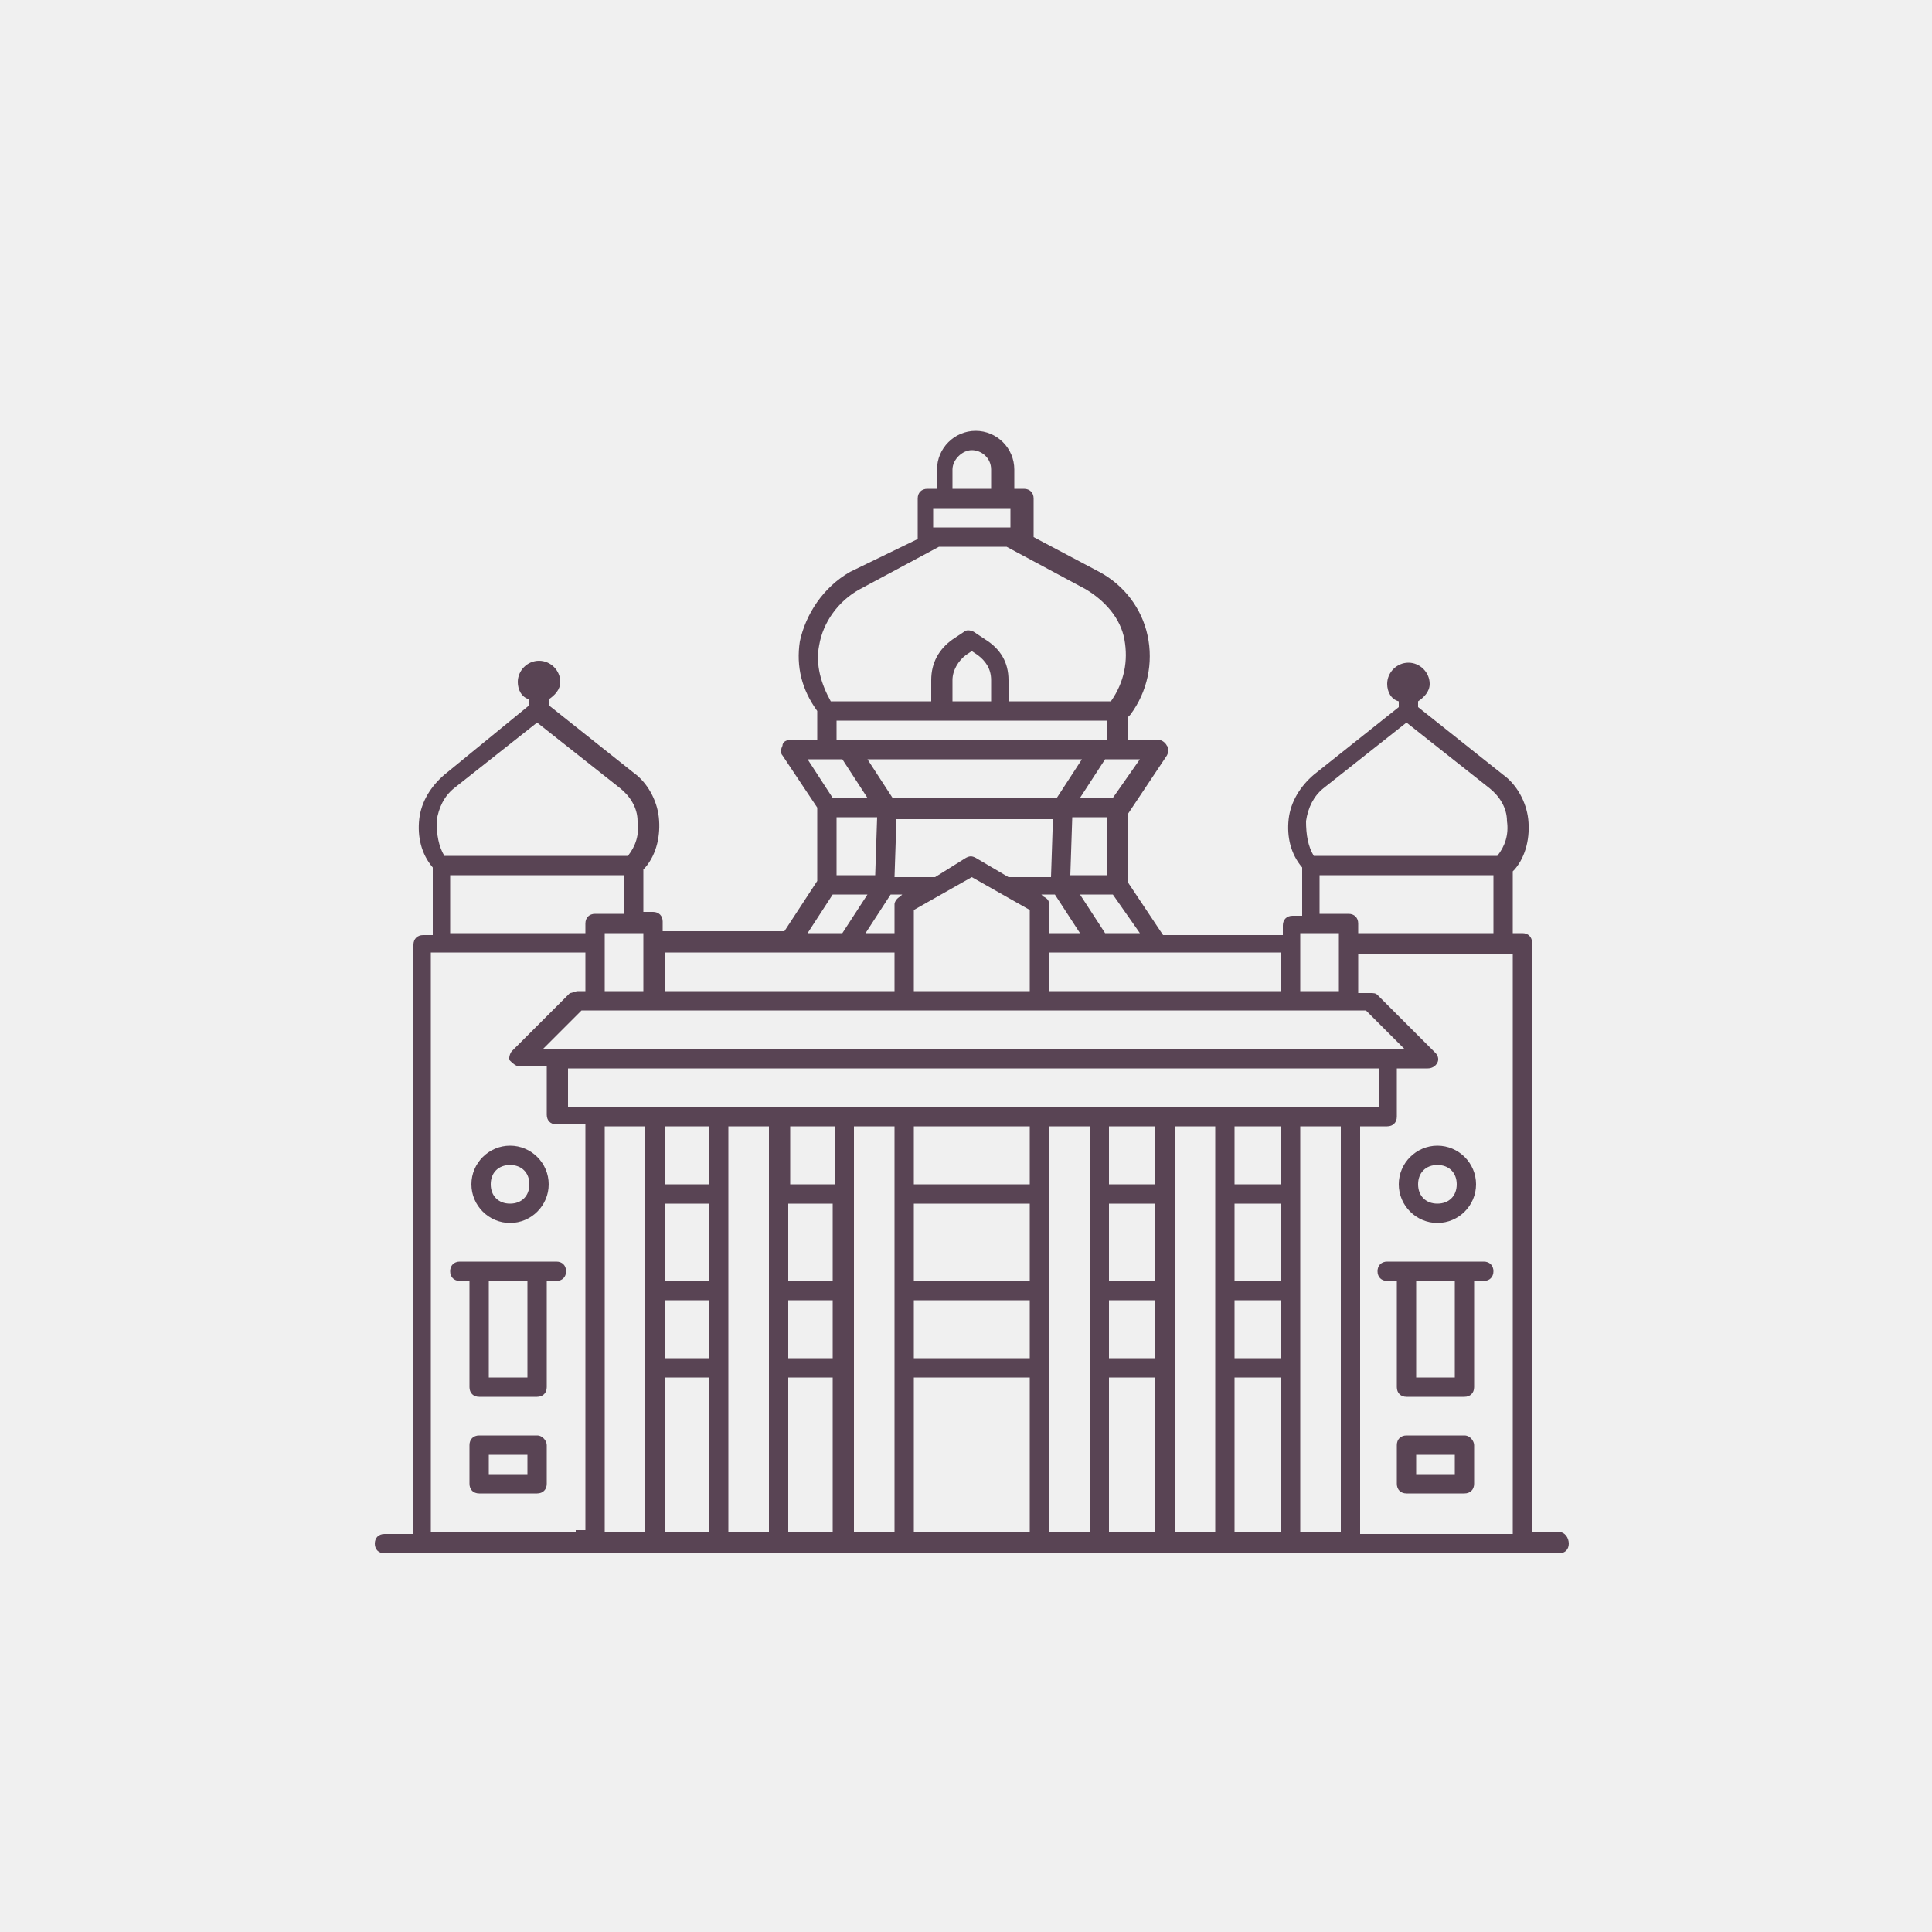
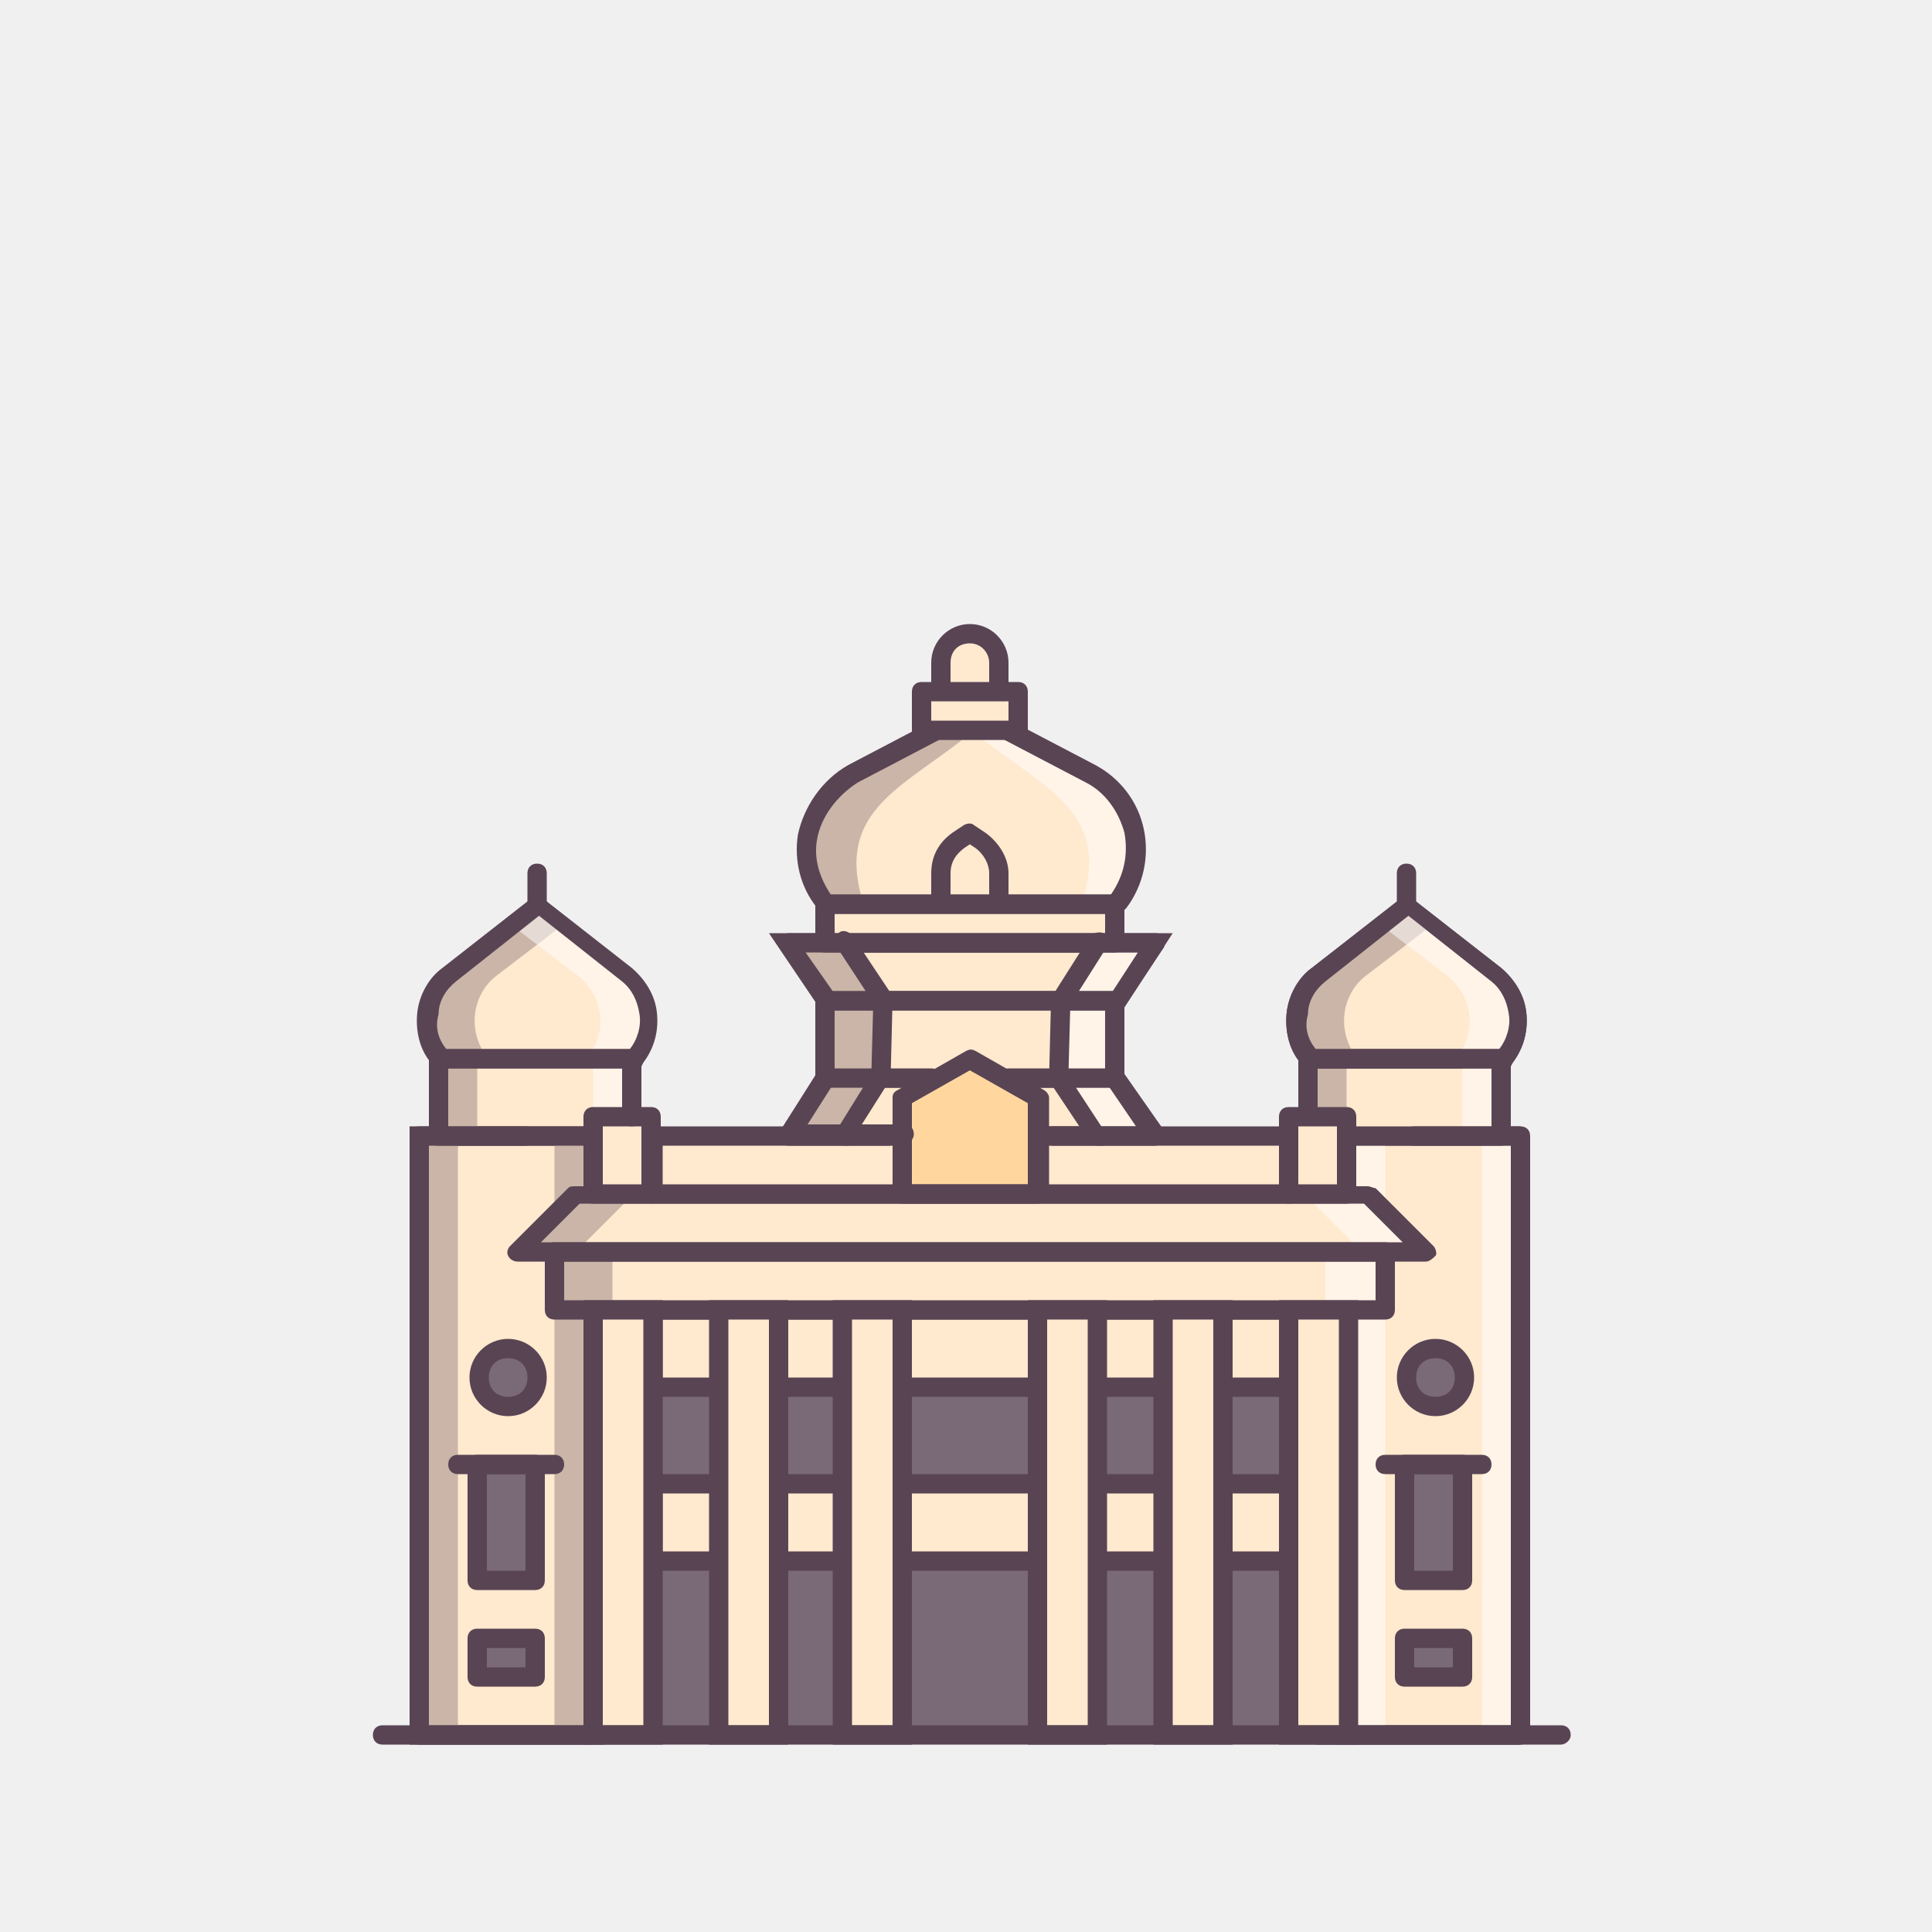
- <svg xmlns="http://www.w3.org/2000/svg" enable-background="new 0 0 100 100" viewBox="0 0 100 100">
+ <svg xmlns="http://www.w3.org/2000/svg" xmlns:xlink="http://www.w3.org/1999/xlink" enable-background="new 0 0 100 100" viewBox="0 0 100 100">
  <symbol id="a" viewBox="0 -24 360 24">
-     <rect width="30px" height="30px" y="-24" fill="#010101" fill-opacity="0" />
+     <rect width="360" height="24" y="-24" fill="#010101" fill-opacity="0" />
    <rect width="40" height="16" x="312" y="-21" fill="none" opacity=".9" />
    <path fill="#fff" d="M266-19l8.8,10.9C274.5-7.8,271.1-5,266-5s-8.5-2.8-8.8-3.1L266-19L266-19L266-19L266-19L266-19z" opacity=".9" />
    <rect width="16" height="16" x="258" y="-20" fill="none" />
    <polygon fill="#fff" points="277 -19 291 -19 291 -5" opacity=".9" />
    <rect width="16" height="16" x="276" y="-20" fill="none" />
    <rect width="16" height="16" x="296" y="-20" fill="none" />
    <path fill="#fff" d="M306-6v1h-3v-1h-3v-13h9v13H306z" opacity=".9" />
  </symbol>
-   <path fill="#594454" d="M74.4 63.3c1.1 0 2-.9 2-2s-.9-2-2-2-2 .9-2 2S73.3 63.3 74.4 63.3zM74.4 60.3c.6 0 1 .4 1 1s-.4 1-1 1-1-.4-1-1S73.8 60.3 74.4 60.3zM26.4 63.3c1.1 0 2-.9 2-2s-.9-2-2-2-2 .9-2 2S25.3 63.3 26.4 63.3zM26.4 60.3c.6 0 1 .4 1 1s-.4 1-1 1-1-.4-1-1S25.8 60.3 26.4 60.3zM27.8 74.3h-3c-.3 0-.5.2-.5.5v2c0 .3.2.5.5.5h3c.3 0 .5-.2.5-.5v-2C28.3 74.6 28.1 74.3 27.8 74.3zM27.3 76.3h-2v-1h2V76.3zM28.8 65.3h-1-3-1c-.3 0-.5.2-.5.5s.2.5.5.5h.5v5.5c0 .3.2.5.5.5h3c.3 0 .5-.2.5-.5v-5.5h.5c.3 0 .5-.2.5-.5S29.1 65.3 28.8 65.3zM27.3 71.3h-2v-5h2V71.3zM75.8 74.3h-3c-.3 0-.5.2-.5.5v2c0 .3.2.5.5.5h3c.3 0 .5-.2.5-.5v-2C76.3 74.6 76.1 74.3 75.8 74.3zM75.3 76.3h-2v-1h2V76.3zM76.8 65.3h-1-3-1c-.3 0-.5.2-.5.5s.2.5.5.5h.5v5.5c0 .3.2.5.5.5h3c.3 0 .5-.2.5-.5v-5.5h.5c.3 0 .5-.2.5-.5S77.1 65.3 76.8 65.3zM75.3 71.3h-2v-5h2V71.3z" />
-   <path fill="#594454" d="M80.7,79.3h-1.4V48.8c0-0.3-0.2-0.5-0.5-0.5h-0.5v-3.2l0.1-0.1c0.6-0.7,0.8-1.7,0.7-2.6   c-0.1-0.9-0.6-1.8-1.3-2.3l-4.4-3.5v-0.3c0.3-0.2,0.6-0.5,0.6-0.9c0-0.6-0.5-1.1-1.1-1.1c-0.6,0-1.1,0.5-1.1,1.1   c0,0.4,0.2,0.8,0.6,0.9v0.3L68,40.1c-0.7,0.6-1.2,1.4-1.3,2.3c-0.1,0.9,0.1,1.8,0.7,2.5v2.5h-0.5c-0.3,0-0.5,0.2-0.5,0.5v0.5h-6.2   l-1.8-2.7v-3.6c0,0,0,0,0,0l2-3c0.1-0.2,0.1-0.4,0-0.5c-0.1-0.2-0.3-0.3-0.4-0.3h-1.6v-1.2c0,0,0,0,0,0l0.1-0.1   c0.9-1.2,1.2-2.7,0.9-4.1c-0.3-1.4-1.2-2.6-2.5-3.3l-3.4-1.8v-2c0-0.3-0.2-0.5-0.5-0.5h-0.5v-1c0-1.1-0.9-2-2-2c-1.1,0-2,0.9-2,2v1   h-0.5c-0.3,0-0.5,0.2-0.5,0.5v2c0,0,0,0,0,0.1L44,29.6c-1.4,0.8-2.3,2.2-2.6,3.6c-0.2,1.3,0.1,2.5,0.9,3.6v1.5h-1.4   c-0.2,0-0.4,0.1-0.4,0.3c-0.1,0.2-0.1,0.4,0,0.5l1.8,2.7v3.8l-1.7,2.6h-6.3v-0.5c0-0.3-0.2-0.5-0.5-0.5h-0.5v-2.2l0.1-0.1   c0.6-0.7,0.8-1.7,0.7-2.6c-0.1-0.9-0.6-1.8-1.3-2.3l-4.4-3.5v-0.3c0.3-0.2,0.6-0.5,0.6-0.9c0-0.6-0.5-1.1-1.1-1.1   c-0.6,0-1.1,0.5-1.1,1.1c0,0.4,0.2,0.8,0.6,0.9v0.3L23,40.1c-0.7,0.6-1.2,1.4-1.3,2.3c-0.1,0.9,0.1,1.8,0.7,2.5v3.5h-0.5   c-0.3,0-0.5,0.2-0.5,0.5v30.5h-1.5c-0.3,0-0.5,0.2-0.5,0.5s0.2,0.5,0.5,0.5h2h8h0.5h1h3.1h2.3h4.1h2.3h4.1h6h4.1h2.4h4.1h2.4h2h2   h0.1h8.4h1.9c0.3,0,0.5-0.2,0.5-0.5S81,79.3,80.7,79.3z M67.6,42.5c0.1-0.7,0.4-1.3,0.9-1.7l4.3-3.4l4.3,3.4c0.5,0.4,0.9,1,0.9,1.7   c0.1,0.7-0.1,1.3-0.5,1.8h-9.5C67.7,43.8,67.6,43.2,67.6,42.5z M68.3,45.3h9v3h-4h-3v-0.5c0-0.3-0.2-0.5-0.5-0.5h-1.5V45.3z    M66.3,66.3h-2.4v-4h2.4V66.3z M63.9,67.3h2.4v3h-2.4V67.3z M66.3,61.3h-2.4v-3h2.4V61.3z M66.8,57.3h-0.5h-2.4h-0.5h-3.1h-0.5   h-2.4h-0.6h-3h-0.5h-6h-0.5h-3.1h-0.5h-2.3h-0.5h-3.1h-0.5h-2.3h-0.5h-3.6h-1v-2h42v2h-0.9H66.8z M57.4,62.3h2.4v4h-2.4V62.3z    M59.8,61.3h-2.4v-3h2.4V61.3z M57.4,67.3h2.4v3h-2.4V67.3z M47.3,62.3h6v4h-6V62.3z M53.3,61.3h-6v-3h6V61.3z M47.3,67.3h6v3h-6   V67.3z M40.8,62.3h2.3v4h-2.3V62.3z M43.2,61.3h-2.3v-3h2.3V61.3z M40.8,67.3h2.3v3h-2.3V67.3z M36.7,61.3h-2.3v-3h2.3V61.3z    M34.4,62.3h2.3v4h-2.3V62.3z M34.4,67.3h2.3v3h-2.3V67.3z M71.8,54.3h-43h-0.7l2-2h0.7h3h0.1h12.9h7h13h0h3h0.9l2,2H71.8z    M31.3,48.3h2v3h-2V48.3z M43.3,42.3h2.1l-0.1,3h-2V42.3z M48.4,45.4C48.4,45.4,48.3,45.3,48.4,45.4l-2.1,0l0.1-3h8.1l-0.1,3h-2.1   c0,0-0.1,0-0.1,0l-1.7-1c-0.2-0.1-0.3-0.1-0.5,0L48.4,45.4z M54.3,48.3v-1.5c0-0.2-0.1-0.3-0.3-0.4l-0.1-0.1h0.7l1.3,2h-1.4H54.3z    M55.5,42.3h1.8v3h-1.9L55.5,42.3z M46.2,41.3l-1.3-2H56l-1.3,2H46.2z M46.7,46.3l-0.1,0.1c-0.2,0.1-0.3,0.3-0.3,0.4v1.5h-0.2h-1.3   l1.3-2H46.7z M47.3,47.1l3-1.7l3,1.7v4.2h-6V47.1z M67.3,48.3h2v3h-2V48.3z M66.3,51.3h-12v-2h0.3h5.3h6.4V51.3z M57.2,48.3l-1.3-2   h1.7l1.4,2H57.2z M57.6,41.3h-1.7l1.3-2h0.6H59L57.6,41.3z M49.3,24.3c0-0.5,0.5-1,1-1c0.5,0,1,0.4,1,1v1h-2V24.3z M48.3,26.3h4v1   h-4V26.3z M42.4,33.4c0.2-1.2,1-2.3,2.1-2.9l4.1-2.2h3.5l4.1,2.2c1,0.6,1.8,1.5,2,2.6c0.2,1.1,0,2.2-0.7,3.2h-5.3v-1.1   c0-0.9-0.4-1.6-1.2-2.1l-0.6-0.4c-0.2-0.1-0.4-0.1-0.5,0l-0.6,0.4c-0.7,0.5-1.1,1.2-1.1,2.1v1.1h-5.2   C42.5,35.4,42.2,34.4,42.4,33.4z M51.3,36.3h-2v-1.1c0-0.5,0.3-1,0.7-1.3l0.3-0.2l0.3,0.2c0.4,0.3,0.7,0.7,0.7,1.3V36.3z    M43.3,37.3h14v1h-14V37.3z M42.8,39.3h0.8l1.3,2h-1.8l-1.3-2H42.8z M43.1,46.3h1.8l-1.3,2h-1.8L43.1,46.3z M34.4,49.3h6.5h5.2h0.2   v2H34.4V49.3z M22.6,42.5c0.1-0.7,0.4-1.3,0.9-1.7l4.3-3.4l4.3,3.4c0.5,0.4,0.9,1,0.9,1.7c0.1,0.7-0.1,1.3-0.5,1.8h-9.5   C22.7,43.8,22.6,43.2,22.6,42.5z M23.3,45.3h9v2h-1.5c-0.3,0-0.5,0.2-0.5,0.5v0.5h-3h-4V45.3z M29.8,79.3h-7.5v-30h0.5h4.5h3v2   h-0.4c-0.1,0-0.3,0.1-0.4,0.1l-3,3c-0.1,0.1-0.2,0.4-0.1,0.5s0.3,0.3,0.5,0.3h1.4v2.5c0,0.3,0.2,0.5,0.5,0.5h1.5v21H29.8z    M31.3,79.3v-21h2.1v3.5v5v4v8.5H31.3z M34.4,79.3v-8h2.3v8H34.4z M37.7,79.3v-8.5c0,0,0,0,0,0s0,0,0,0v-4c0,0,0,0,0,0s0,0,0,0v-5   c0,0,0,0,0,0s0,0,0,0v-3.5h2.1v21H37.7z M40.8,79.3v-8h2.3v8H40.8z M44.2,79.3V66.8c0,0,0,0,0,0s0,0,0,0v-8.5h2.1v21H44.2z    M47.3,79.3v-8h6v8H47.3z M54.3,79.3v-21h2.1v21H54.3z M57.4,79.3v-8h2.4v8H57.4z M60.8,79.3v-21h2.1v21H60.8z M63.9,79.3v-8h2.4v8   H63.9z M68.3,79.3h-1v-8.5v-4v-5v-3.5h2.1v21H68.3z M70.4,79.3v-21h1.4c0.3,0,0.5-0.2,0.5-0.5v-2.5h1.6c0.2,0,0.4-0.1,0.5-0.3   s0-0.4-0.1-0.5l-3-3c-0.1-0.1-0.2-0.1-0.4-0.1h-0.6v-2h3h4.5h0.5v30H70.4z" />
+   <polyline fill="#ffe9cf" points="78.7 89.8 69.7 89.8 69.7 58.8 78.7 58.8" />
+   <polygon fill="#594454" points="78.7 90.3 69.2 90.3 69.2 58.3 78.7 58.3 78.7 59.3 70.2 59.3 70.2 89.3 78.7 89.3" />
+   <rect width="2" height="31" x="69.7" y="58.8" fill="#fff" opacity=".5" />
+   <polygon fill="#ffe9cf" points="67.7 58.8 77.7 58.8 77.7 54.8 67.7 54.8 67.7 57.3" />
+   <rect width="2" height="4" x="67.7" y="54.8" fill="#cab5a8" />
+   <polygon fill="#ffe9cf" points="32.7 58.8 22.7 58.8 22.7 54.8 32.7 54.8 32.7 57.8" />
+   <rect width="2" height="4" x="30.7" y="54.8" fill="#fff" opacity=".5" />
+   <polyline fill="#ffe9cf" points="30.7 89.8 21.7 89.8 21.7 58.8 30.7 58.8" />
+   <polygon fill="#594454" points="30.7 90.3 21.2 90.3 21.2 58.3 30.7 58.3 30.7 59.3 22.2 59.3 22.2 89.3 30.7 89.3" />
+   <path fill="#ffe9cf" d="M77.8,54.8l0.1-0.2c1-1.3,0.8-3.2-0.5-4.2l-4.6-3.6l-4.6,3.6c-1.3,1-1.5,2.9-0.5,4.2l0.1,0.2H77.8z" />
+   <path fill="#594454" d="M78.1,55.3H67.6L67.3,55c-0.6-0.7-0.8-1.7-0.7-2.6c0.1-0.9,0.6-1.8,1.3-2.3l4.9-3.8l4.9,3.8    c0.7,0.6,1.2,1.4,1.3,2.3c0.1,0.9-0.1,1.8-0.7,2.6L78.1,55.3z M68.1,54.3h9.5c0.4-0.5,0.6-1.2,0.5-1.8c-0.1-0.7-0.4-1.3-0.9-1.7    l-4.3-3.4l-4.3,3.4c-0.5,0.4-0.9,1-0.9,1.7C67.5,53.2,67.7,53.8,68.1,54.3z" />
+   <rect width="3.1" height="4" x="30.7" y="57.8" fill="#ffe9cf" />
+   <rect width="3.1" height="22" x="30.7" y="67.8" fill="#ffe9cf" />
+   <path fill="#cab5a8" d="M70.7,50.5l3.4-2.6l-1.3-1l-4.6,3.6c-1.3,1-1.5,2.9-0.5,4.2l0.1,0.2h2.5l-0.1-0.2    C69.2,53.4,69.4,51.5,70.7,50.5z" />
+   <path fill="#fff" d="M74.9,50.5l-3.4-2.6l1.3-1l4.6,3.6c1.3,1,1.5,2.9,0.5,4.2l-0.1,0.2h-2.5l0.1-0.2    C76.5,53.4,76.2,51.5,74.9,50.5z" opacity=".5" />
+   <polyline fill="#ffe9cf" points="46.7 58.8 40.8 58.8 42.7 55.8 57.7 55.8 59.8 58.8 53.7 58.8" />
+   <polygon fill="#594454" points="60.8 59.3 53.7 59.3 53.7 58.3 58.9 58.3 57.5 56.3 43 56.3 41.7 58.3 46.7 58.3 46.7 59.3 39.9 59.3 42.5 55.3 58 55.3" />
+   <polygon fill="#ffe9cf" points="57.8 51.8 42.8 51.8 40.8 48.8 59.8 48.8" />
+   <path fill="#594454" d="M58.1,52.3H42.5l-2.7-4h20.9L58.1,52.3z M43.1,51.3h14.5l1.3-2H41.7L43.1,51.3z" />
+   <rect width="15" height="2" x="42.7" y="46.8" fill="#ffe9cf" />
+   <path fill="#ffe9cf" d="M52.2,37.8l4.2,2.2c2.3,1.3,3.2,4.2,1.5,6.7l-0.1,0.1h-15l-0.1-0.1c-1.9-2.5-0.7-5.4,1.5-6.7l4-2.1l0.2-0.1" />
+   <path fill="#cab5a8" d="M50.4,37.8l-2,0L48.2,38l-4,2.1c-2.2,1.3-3.4,4.2-1.5,6.7h2C43.1,41.8,47,40.7,50.4,37.8z" />
+   <path fill="#fff" d="M50.3,37.8l2,0l0.2,0.1l4,2.1c2.2,1.3,3.4,4.2,1.5,6.7h-2C57.6,41.8,53.7,40.7,50.3,37.8z" opacity=".5" />
+   <polyline fill="#ffe9cf" points="48.2 55.8 42.7 55.8 42.7 51.8 57.7 51.8 57.7 55.8 52.2 55.8" />
+   <polygon fill="#cab5a8" points="43.8 58.8 40.8 58.8 42.7 55.8 45.7 55.8" />
+   <polygon fill="#cab5a8" points="45.8 51.8 42.8 51.8 40.8 48.8 43.8 48.8" />
+   <polygon fill="#cab5a8" points="43.9 55.8 42.7 55.8 42.7 51.8 45.8 51.8 45.8 55.8 44.7 55.8" />
+   <polygon fill="#fff" points="56.8 48.8 59.8 48.8 57.9 51.8 54.9 51.8" opacity=".5" />
+   <polygon fill="#fff" points="54.8 55.8 57.8 55.8 59.8 58.8 56.8 58.8" opacity=".5" />
+   <polygon fill="#fff" points="56.8 51.8 57.9 51.8 57.9 55.8 54.8 55.8 54.8 51.8 55.9 51.8" opacity=".5" />
+   <rect width="5" height="2" x="47.7" y="35.8" fill="#ffe9cf" />
+   <path fill="#ffe9cf" d="M48.7,35.3v-1c0-0.8,0.7-1.5,1.5-1.5h0c0.8,0,1.5,0.7,1.5,1.5v1" />
+   <polyline fill="#ffe9cf" points="54.5 58.8 66.7 58.8 66.7 61.8 33.8 61.8 33.8 58.8 46 58.8" />
+   <rect width="3" height="4" x="66.7" y="57.8" fill="#ffe9cf" />
+   <polygon fill="#ffd79e" points="53.7 61.8 46.7 61.8 46.7 56.8 50.2 54.8 53.7 56.8" />
+   <path fill="#ffe9cf" d="M22.8,54.8l-0.1-0.2c-1-1.3-0.8-3.2,0.5-4.2l4.6-3.6l4.6,3.6c1.3,1,1.5,2.9,0.5,4.2l-0.1,0.2H22.8z" />
+   <path fill="#cab5a8" d="M25.7,50.5l3.4-2.6l-1.3-1l-4.6,3.6c-1.3,1-1.5,2.9-0.5,4.2l0.1,0.2h2.5l-0.1-0.2    C24.2,53.4,24.4,51.5,25.7,50.5z" />
+   <path fill="#fff" d="M29.9,50.5l-3.4-2.6l1.3-1l4.6,3.6c1.3,1,1.5,2.9,0.5,4.2l-0.1,0.2h-2.5l0.1-0.2    C31.5,53.4,31.2,51.5,29.9,50.5z" opacity=".5" />
+   <rect width="2" height="31" x="21.7" y="58.8" fill="#cab5a8" />
+   <rect width="2" height="31" x="28.7" y="58.8" fill="#cab5a8" />
+   <rect width="2" height="4" x="75.7" y="54.8" fill="#fff" opacity=".5" />
+   <rect width="2" height="31" x="76.7" y="58.8" fill="#fff" opacity=".5" />
+   <rect width="2" height="4" x="22.7" y="54.8" fill="#cab5a8" />
+   <circle cx="26.3" cy="71.3" r="1.5" fill="#7a6a77" />
+   <circle cx="74.3" cy="71.3" r="1.5" fill="#7a6a77" />
+   <rect width="3" height="6" x="72.7" y="75.8" fill="#7a6a77" />
+   <rect width="3" height="2" x="72.7" y="84.8" fill="#7a6a77" />
+   <rect width="3" height="6" x="24.7" y="75.8" fill="#7a6a77" />
+   <rect width="3" height="2" x="24.7" y="84.8" fill="#7a6a77" />
+   <rect width="35" height="4" x="32.7" y="76.8" fill="#ffe9cf" />
+   <rect width="37" height="4" x="32.7" y="67.8" fill="#ffe9cf" />
+   <rect width="32.9" height="5" x="33.8" y="71.8" fill="#7a6a77" />
+   <rect width="32.9" height="9" x="33.8" y="80.8" fill="#7a6a77" />
+   <path fill="#594454" d="M66.7 72.3H33.8c-.3 0-.5-.2-.5-.5v-4c0-.3.2-.5.5-.5h32.9c.3 0 .5.2.5.5v4C67.2 72.1 67 72.3 66.7 72.3zM34.3 71.3h31.9v-3H34.3V71.3zM66.7 81.3H33.8c-.3 0-.5-.2-.5-.5v-4c0-.3.2-.5.5-.5h32.9c.3 0 .5.2.5.5v4C67.2 81.1 67 81.3 66.7 81.3zM34.3 80.3h31.9v-3H34.3V80.3z" />
+   <rect width="43" height="3" x="28.7" y="64.8" fill="#ffe9cf" />
+   <polygon fill="#ffe9cf" points="73.8 64.8 26.8 64.8 29.8 61.8 70.8 61.8" />
+   <rect width="3" height="3" x="28.7" y="64.8" fill="#cab5a8" />
+   <polygon fill="#cab5a8" points="29.8 61.8 26.8 64.8 29.8 64.8 32.8 61.8" />
+   <rect width="3" height="3" x="68.6" y="64.8" fill="#fff" opacity=".5" />
+   <polygon fill="#fff" points="70.5 61.8 73.5 64.8 70.5 64.8 67.5 61.8" opacity=".5" />
+   <path fill="#594454" d="M31.2 90.3h-9.5c-.3 0-.5-.2-.5-.5v-31c0-.3.2-.5.5-.5h9c.3 0 .5.2.5.5s-.2.5-.5.5h-8.5v30h9c.3 0 .5.2.5.5S31.5 90.3 31.2 90.3zM78.7 90.3H68.2c-.3 0-.5-.2-.5-.5s.2-.5.5-.5h10v-30h-8c-.3 0-.5-.2-.5-.5s.2-.5.5-.5h8.5c.3 0 .5.2.5.5v31C79.2 90.1 79 90.3 78.7 90.3z" />
+   <path fill="#594454" d="M33.7 62.3h-3c-.3 0-.5-.2-.5-.5v-4c0-.3.2-.5.5-.5h3c.3 0 .5.2.5.5v4C34.2 62.1 34 62.3 33.7 62.3zM31.2 61.3h2v-3h-2V61.3zM69.7 62.3h-3c-.3 0-.5-.2-.5-.5v-4c0-.3.2-.5.5-.5h3c.3 0 .5.2.5.5v4C70.2 62.1 70 62.3 69.7 62.3zM67.2 61.3h2v-3h-2V61.3z" />
+   <path fill="#594454" d="M66.7,62.3H33.8c-0.3,0-0.5-0.2-0.5-0.5v-3c0-0.3,0.2-0.5,0.5-0.5H46c0.3,0,0.5,0.2,0.5,0.5    s-0.2,0.5-0.5,0.5H34.3v2h31.9v-2H54.5c-0.3,0-0.5-0.2-0.5-0.5s0.2-0.5,0.5-0.5h12.2c0.3,0,0.5,0.2,0.5,0.5v3    C67.2,62.1,67,62.3,66.7,62.3z" />
+   <path fill="#594454" d="M46.7 59.3h-5.9c-.2 0-.4-.1-.4-.3s-.1-.4 0-.5l1.9-3c.2-.2.5-.3.7-.2.2.1.3.5.2.7l-1.4 2.2h5c.3 0 .5.2.5.5S47 59.3 46.7 59.3zM59.8 59.3h-6.1c-.3 0-.5-.2-.5-.5s.2-.5.5-.5h5.1l-1.5-2.2c-.2-.2-.1-.5.1-.7.2-.2.5-.1.7.1l2.1 3c.1.2.1.4 0 .5S60 59.3 59.8 59.3zM57.8 52.3h-15c-.2 0-.3-.1-.4-.2l-2-3c-.1-.2-.1-.4 0-.5.1-.2.3-.3.4-.3h19c.2 0 .4.1.4.3.1.2.1.4 0 .5l-2 3C58.1 52.3 58 52.3 57.8 52.3zM43.1 51.3h14.5l1.3-2H41.7L43.1 51.3z" />
+   <path fill="#594454" d="M57.7,49.3h-15c-0.3,0-0.5-0.2-0.5-0.5v-2c0-0.3,0.2-0.5,0.5-0.5h15c0.3,0,0.5,0.2,0.5,0.5v2    C58.2,49.1,58,49.3,57.7,49.3z M43.2,48.3h14v-1h-14V48.3z" />
+   <path fill="#594454" d="M57.8 47.3h-15c-.2 0-.3-.1-.4-.2L42.3 47c-.9-1.1-1.2-2.5-1-3.8.3-1.4 1.2-2.8 2.6-3.6l4.2-2.2c.2-.1.5 0 .7.2.1.2 0 .5-.2.7l-4.2 2.2c-1.1.7-1.9 1.8-2.1 2.9-.2 1 .1 2 .7 2.9h14.5c.7-1 .9-2.1.7-3.2-.3-1.1-1-2.1-2-2.6L52 38.3c-.2-.1-.3-.4-.2-.7.1-.2.4-.3.7-.2l4.2 2.2c1.3.7 2.2 1.9 2.5 3.3.3 1.4 0 2.9-.9 4.1l-.1.1C58.1 47.3 58 47.3 57.8 47.3zM57.7 56.3h-5.5c-.3 0-.5-.2-.5-.5s.2-.5.5-.5h5v-3h-14v3h5c.3 0 .5.2.5.5s-.2.5-.5.5h-5.5c-.3 0-.5-.2-.5-.5v-4c0-.3.2-.5.5-.5h15c.3 0 .5.2.5.5v4C58.2 56.1 58 56.3 57.7 56.3zM27.2 59.3h-4.5c-.3 0-.5-.2-.5-.5v-4c0-.3.2-.5.5-.5h10c.3 0 .5.2.5.5v3c0 .3-.2.5-.5.5s-.5-.2-.5-.5v-2.5h-9v3h4c.3 0 .5.2.5.5S27.5 59.3 27.2 59.3zM71.7 68.3h-43c-.3 0-.5-.2-.5-.5v-3c0-.3.2-.5.5-.5h43c.3 0 .5.2.5.5v3C72.2 68.1 72 68.3 71.7 68.3zM29.2 67.3h42v-2h-42V67.3z" />
+   <path fill="#594454" d="M73.8,65.3h-47c-0.2,0-0.4-0.1-0.5-0.3s0-0.4,0.1-0.5l3-3c0.1-0.1,0.2-0.1,0.4-0.1h41c0.1,0,0.3,0.1,0.4,0.1    l3,3c0.1,0.1,0.2,0.4,0.1,0.5S74,65.3,73.8,65.3z M28,64.3h44.6l-2-2H30L28,64.3z" />
+   <path fill="#594454" d="M53.7 62.3h-7c-.3 0-.5-.2-.5-.5v-5c0-.2.1-.3.3-.4l3.5-2c.2-.1.3-.1.5 0l3.5 2c.2.1.3.3.3.4v5C54.2 62.1 54 62.3 53.7 62.3zM47.2 61.3h6v-4.2l-3-1.7-3 1.7V61.3zM32.8 55.3h-10c-.2 0-.3-.1-.4-.2L22.3 55c-.6-.7-.8-1.7-.7-2.6.1-.9.6-1.8 1.3-2.3l4.6-3.6c.2-.1.4-.1.6 0l4.6 3.6c.7.6 1.2 1.4 1.3 2.3.1.9-.1 1.8-.7 2.6l-.1.2C33.1 55.3 33 55.3 32.8 55.3zM23.1 54.3h9.5c.4-.5.6-1.2.5-1.8-.1-.7-.4-1.3-.9-1.7l-4.3-3.4-4.3 3.4c-.5.4-.9 1-.9 1.7C22.5 53.2 22.7 53.8 23.1 54.3zM77.7 59.3h-4.5c-.3 0-.5-.2-.5-.5s.2-.5.5-.5h4v-3h-9v2c0 .3-.2.5-.5.5s-.5-.2-.5-.5v-2.5c0-.3.2-.5.5-.5h10c.3 0 .5.2.5.5v4C78.2 59.1 78 59.3 77.7 59.3z" />
+   <path fill="#594454" d="M77.8 55.3h-10c-.2 0-.3-.1-.4-.2L67.3 55c-.6-.7-.8-1.7-.7-2.6.1-.9.6-1.8 1.3-2.3l4.6-3.6c.2-.1.4-.1.6 0l4.6 3.6c.7.6 1.2 1.4 1.3 2.3.1.9-.1 1.8-.7 2.6l-.1.2C78.1 55.3 78 55.3 77.8 55.3zM68.1 54.3h9.5c.4-.5.6-1.2.5-1.8-.1-.7-.4-1.3-.9-1.7l-4.3-3.4-4.3 3.4c-.5.4-.9 1-.9 1.7C67.5 53.2 67.7 53.8 68.1 54.3zM26.3 73.3c-1.1 0-2-.9-2-2s.9-2 2-2 2 .9 2 2S27.4 73.3 26.3 73.3zM26.3 70.3c-.6 0-1 .4-1 1s.4 1 1 1 1-.4 1-1S26.9 70.3 26.3 70.3zM27.7 82.3h-3c-.3 0-.5-.2-.5-.5v-6c0-.3.2-.5.5-.5h3c.3 0 .5.2.5.5v6C28.2 82.1 28 82.3 27.7 82.3zM25.2 81.3h2v-5h-2V81.3zM27.7 87.3h-3c-.3 0-.5-.2-.5-.5v-2c0-.3.2-.5.5-.5h3c.3 0 .5.2.5.5v2C28.2 87.1 28 87.3 27.7 87.3zM25.2 86.3h2v-1h-2V86.3z" />
+   <path fill="#594454" d="M28.7 76.3h-5c-.3 0-.5-.2-.5-.5s.2-.5.5-.5h5c.3 0 .5.2.5.5S29 76.3 28.7 76.3zM74.3 73.3c-1.1 0-2-.9-2-2s.9-2 2-2 2 .9 2 2S75.4 73.3 74.3 73.3zM74.3 70.3c-.6 0-1 .4-1 1s.4 1 1 1 1-.4 1-1S74.9 70.3 74.3 70.3zM75.7 82.3h-3c-.3 0-.5-.2-.5-.5v-6c0-.3.2-.5.5-.5h3c.3 0 .5.2.5.5v6C76.2 82.1 76 82.3 75.7 82.3zM73.2 81.3h2v-5h-2V81.3zM75.7 87.3h-3c-.3 0-.5-.2-.5-.5v-2c0-.3.2-.5.5-.5h3c.3 0 .5.2.5.5v2C76.2 87.1 76 87.3 75.7 87.3zM73.2 86.3h2v-1h-2V86.3z" />
+   <path fill="#594454" d="M76.7 76.3h-5c-.3 0-.5-.2-.5-.5s.2-.5.5-.5h5c.3 0 .5.2.5.5S77 76.3 76.7 76.3zM52.7 38.3h-5c-.3 0-.5-.2-.5-.5v-2c0-.3.2-.5.5-.5h5c.3 0 .5.2.5.5v2C53.2 38.1 53 38.3 52.7 38.3zM48.2 37.3h4v-1h-4V37.3z" />
+   <path fill="#594454" d="M51.7,35.8c-0.3,0-0.5-0.2-0.5-0.5v-1c0-0.5-0.4-1-1-1c-0.6,0-1,0.4-1,1v1c0,0.3-0.2,0.5-0.5,0.5    s-0.5-0.2-0.5-0.5v-1c0-1.1,0.9-2,2-2c1.1,0,2,0.9,2,2v1C52.2,35.6,52,35.8,51.7,35.8z" />
+   <defs>
+     <line id="b" x1="27.8" x2="27.8" y1="46.8" y2="45.3" />
+   </defs>
+   <clipPath id="c">
+     <use overflow="visible" xlink:href="#b" />
+   </clipPath>
+   <circle cx="27.8" cy="45.3" r="1.1" fill="#f05877" clip-path="url(#c)" />
+   <circle cx="27.8" cy="45.3" r="1.1" fill="#f05978" clip-path="url(#c)" />
+   <circle cx="27.8" cy="45.3" r="1.1" fill="#f05a79" clip-path="url(#c)" />
+   <circle cx="27.8" cy="45.3" r="1" fill="#f05b79" clip-path="url(#c)" />
+   <circle cx="27.8" cy="45.3" r="1" fill="#f05c7a" clip-path="url(#c)" />
+   <circle cx="27.8" cy="45.3" r="1" fill="#f05d7b" clip-path="url(#c)" />
+   <circle cx="27.8" cy="45.3" r="1" fill="#f05e7c" clip-path="url(#c)" />
+   <circle cx="27.8" cy="45.3" r="1" fill="#f05e7d" clip-path="url(#c)" />
+   <circle cx="27.8" cy="45.3" r="1" fill="#f05f7e" clip-path="url(#c)" />
+   <circle cx="27.8" cy="45.3" r="1" fill="#f0607e" clip-path="url(#c)" />
+   <circle cx="27.8" cy="45.3" r="1" fill="#f0617f" clip-path="url(#c)" />
+   <circle cx="27.8" cy="45.3" r=".9" fill="#f06280" clip-path="url(#c)" />
+   <circle cx="27.8" cy="45.3" r=".9" fill="#f06381" clip-path="url(#c)" />
+   <circle cx="27.8" cy="45.3" r=".9" fill="#f06382" clip-path="url(#c)" />
+   <circle cx="27.8" cy="45.3" r=".9" fill="#f06483" clip-path="url(#c)" />
+   <circle cx="27.8" cy="45.3" r=".9" fill="#f06583" clip-path="url(#c)" />
+   <circle cx="27.8" cy="45.3" r=".9" fill="#f06684" clip-path="url(#c)" />
+   <circle cx="27.8" cy="45.3" r=".9" fill="#f06785" clip-path="url(#c)" />
+   <circle cx="27.8" cy="45.3" r=".9" fill="#f06786" clip-path="url(#c)" />
+   <circle cx="27.8" cy="45.3" r=".8" fill="#f06887" clip-path="url(#c)" />
+   <circle cx="27.8" cy="45.3" r=".8" fill="#f06988" clip-path="url(#c)" />
+   <circle cx="27.8" cy="45.3" r=".8" fill="#f06a88" clip-path="url(#c)" />
+   <circle cx="27.8" cy="45.3" r=".8" fill="#f06b89" clip-path="url(#c)" />
+   <circle cx="27.8" cy="45.3" r=".8" fill="#f06b8a" clip-path="url(#c)" />
+   <circle cx="27.8" cy="45.3" r=".8" fill="#f06c8b" clip-path="url(#c)" />
+   <circle cx="27.8" cy="45.3" r=".8" fill="#f06d8c" clip-path="url(#c)" />
+   <circle cx="27.8" cy="45.3" r=".8" fill="#f06e8d" clip-path="url(#c)" />
+   <circle cx="27.8" cy="45.3" r=".7" fill="#f06e8d" clip-path="url(#c)" />
+   <circle cx="27.8" cy="45.3" r=".7" fill="#f06f8e" clip-path="url(#c)" />
+   <circle cx="27.8" cy="45.3" r=".7" fill="#f1708f" clip-path="url(#c)" />
+   <circle cx="27.8" cy="45.3" r=".7" fill="#f17190" clip-path="url(#c)" />
+   <circle cx="27.8" cy="45.3" r=".7" fill="#f17191" clip-path="url(#c)" />
+   <circle cx="27.8" cy="45.3" r=".7" fill="#f17291" clip-path="url(#c)" />
+   <circle cx="27.8" cy="45.3" r=".7" fill="#f17392" clip-path="url(#c)" />
+   <circle cx="27.8" cy="45.3" r=".7" fill="#f17393" clip-path="url(#c)" />
+   <circle cx="27.8" cy="45.3" r=".6" fill="#f17494" clip-path="url(#c)" />
+   <circle cx="27.8" cy="45.3" r=".6" fill="#f17595" clip-path="url(#c)" />
+   <circle cx="27.8" cy="45.3" r=".6" fill="#f17695" clip-path="url(#c)" />
+   <circle cx="27.8" cy="45.3" r=".6" fill="#f17696" clip-path="url(#c)" />
+   <circle cx="27.8" cy="45.3" r=".6" fill="#f17797" clip-path="url(#c)" />
+   <circle cx="27.8" cy="45.3" r=".6" fill="#f17898" clip-path="url(#c)" />
+   <circle cx="27.8" cy="45.3" r=".6" fill="#f17899" clip-path="url(#c)" />
+   <circle cx="27.8" cy="45.3" r=".6" fill="#f17999" clip-path="url(#c)" />
+   <circle cx="27.8" cy="45.3" r=".5" fill="#f1799a" clip-path="url(#c)" />
+   <circle cx="27.8" cy="45.3" r=".5" fill="#f17a9b" clip-path="url(#c)" />
+   <circle cx="27.8" cy="45.3" r=".5" fill="#f17b9c" clip-path="url(#c)" />
+   <circle cx="27.8" cy="45.3" r=".5" fill="#f17b9d" clip-path="url(#c)" />
+   <circle cx="27.8" cy="45.3" r=".5" fill="#f17c9d" clip-path="url(#c)" />
+   <circle cx="27.8" cy="45.3" r=".5" fill="#f17d9e" clip-path="url(#c)" />
+   <circle cx="27.8" cy="45.3" r=".5" fill="#f17d9f" clip-path="url(#c)" />
+   <circle cx="27.8" cy="45.3" r=".5" fill="#f17ea0" clip-path="url(#c)" />
+   <circle cx="27.8" cy="45.3" r=".4" fill="#f17ea1" clip-path="url(#c)" />
+   <circle cx="27.8" cy="45.3" r=".4" fill="#f17fa1" clip-path="url(#c)" />
+   <circle cx="27.8" cy="45.3" r=".4" fill="#f180a2" clip-path="url(#c)" />
+   <circle cx="27.8" cy="45.3" r=".4" fill="#f180a3" clip-path="url(#c)" />
+   <circle cx="27.8" cy="45.3" r=".4" fill="#f181a4" clip-path="url(#c)" />
+   <circle cx="27.8" cy="45.3" r=".4" fill="#f181a4" clip-path="url(#c)" />
+   <circle cx="27.8" cy="45.3" r=".4" fill="#f182a5" clip-path="url(#c)" />
+   <circle cx="27.8" cy="45.3" r=".4" fill="#f183a6" clip-path="url(#c)" />
+   <circle cx="27.8" cy="45.3" r=".3" fill="#f183a7" clip-path="url(#c)" />
+   <circle cx="27.8" cy="45.3" r=".3" fill="#f184a8" clip-path="url(#c)" />
+   <circle cx="27.8" cy="45.3" r=".3" fill="#f184a8" clip-path="url(#c)" />
+   <circle cx="27.8" cy="45.3" r=".3" fill="#f185a9" clip-path="url(#c)" />
+   <circle cx="27.8" cy="45.3" r=".3" fill="#f185aa" clip-path="url(#c)" />
+   <circle cx="27.8" cy="45.3" r=".3" fill="#f186ab" clip-path="url(#c)" />
+   <circle cx="27.8" cy="45.3" r=".3" fill="#f187ab" clip-path="url(#c)" />
+   <circle cx="27.8" cy="45.3" r=".3" fill="#f187ac" clip-path="url(#c)" />
+   <circle cx="27.8" cy="45.3" r=".2" fill="#f188ad" clip-path="url(#c)" />
+   <circle cx="27.8" cy="45.3" r=".2" fill="#f188ad" clip-path="url(#c)" />
+   <circle cx="27.8" cy="45.3" r=".2" fill="#f189ae" clip-path="url(#c)" />
+   <circle cx="27.8" cy="45.3" r=".2" fill="#f189af" clip-path="url(#c)" />
+   <circle cx="27.8" cy="45.3" r=".2" fill="#f18ab0" clip-path="url(#c)" />
+   <circle cx="27.8" cy="45.3" r=".2" fill="#f18ab0" clip-path="url(#c)" />
+   <circle cx="27.8" cy="45.3" r=".2" fill="#f18bb1" clip-path="url(#c)" />
+   <circle cx="27.8" cy="45.3" r=".2" fill="#f18bb2" clip-path="url(#c)" />
+   <circle cx="27.8" cy="45.3" r=".1" fill="#f18cb2" clip-path="url(#c)" />
+   <circle cx="27.8" cy="45.3" r=".1" fill="#f18cb3" clip-path="url(#c)" />
+   <circle cx="27.8" cy="45.3" r=".1" fill="#f18db4" clip-path="url(#c)" />
+   <circle cx="27.8" cy="45.3" r=".1" fill="#f18db4" clip-path="url(#c)" />
+   <circle cx="27.8" cy="45.3" r=".1" fill="#f18eb5" clip-path="url(#c)" />
+   <circle cx="27.8" cy="45.3" r=".1" fill="#f18eb6" clip-path="url(#c)" />
+   <circle cx="27.8" cy="45.3" r=".1" fill="#f18eb6" clip-path="url(#c)" />
+   <circle cx="27.8" cy="45.3" r=".1" fill="#f18fb7" clip-path="url(#c)" />
+   <circle cx="27.8" cy="45.3" r="0" fill="#f18fb7" clip-path="url(#c)" />
+   <circle cx="27.8" cy="45.3" r="0" fill="#f18fb8" clip-path="url(#c)" />
+   <circle cx="27.8" cy="45.3" r="0" fill="#f190b8" clip-path="url(#c)" />
+   <path fill="#594454" d="M27.8,47.3c-0.3,0-0.5-0.2-0.5-0.5v-1.6c0-0.3,0.2-0.5,0.5-0.5s0.5,0.2,0.5,0.5v1.6    C28.3,47.1,28.1,47.3,27.8,47.3z" />
+   <defs>
+     <line id="d" x1="72.8" x2="72.8" y1="46.8" y2="45.3" />
+   </defs>
+   <clipPath id="e">
+     <use overflow="visible" xlink:href="#d" />
+   </clipPath>
+   <circle cx="72.8" cy="45.3" r="1.1" fill="#f05877" clip-path="url(#e)" />
+   <circle cx="72.8" cy="45.3" r="1.1" fill="#f05978" clip-path="url(#e)" />
+   <circle cx="72.8" cy="45.3" r="1.1" fill="#f05a79" clip-path="url(#e)" />
+   <circle cx="72.8" cy="45.3" r="1" fill="#f05b79" clip-path="url(#e)" />
+   <circle cx="72.8" cy="45.3" r="1" fill="#f05c7a" clip-path="url(#e)" />
+   <circle cx="72.8" cy="45.3" r="1" fill="#f05d7b" clip-path="url(#e)" />
+   <circle cx="72.8" cy="45.3" r="1" fill="#f05e7c" clip-path="url(#e)" />
+   <circle cx="72.8" cy="45.3" r="1" fill="#f05e7d" clip-path="url(#e)" />
+   <circle cx="72.8" cy="45.3" r="1" fill="#f05f7e" clip-path="url(#e)" />
+   <circle cx="72.8" cy="45.3" r="1" fill="#f0607e" clip-path="url(#e)" />
+   <circle cx="72.8" cy="45.3" r="1" fill="#f0617f" clip-path="url(#e)" />
+   <circle cx="72.8" cy="45.3" r=".9" fill="#f06280" clip-path="url(#e)" />
+   <circle cx="72.8" cy="45.3" r=".9" fill="#f06381" clip-path="url(#e)" />
+   <circle cx="72.8" cy="45.3" r=".9" fill="#f06382" clip-path="url(#e)" />
+   <circle cx="72.8" cy="45.3" r=".9" fill="#f06483" clip-path="url(#e)" />
+   <circle cx="72.8" cy="45.3" r=".9" fill="#f06583" clip-path="url(#e)" />
+   <circle cx="72.8" cy="45.3" r=".9" fill="#f06684" clip-path="url(#e)" />
+   <circle cx="72.8" cy="45.3" r=".9" fill="#f06785" clip-path="url(#e)" />
+   <circle cx="72.8" cy="45.3" r=".9" fill="#f06786" clip-path="url(#e)" />
+   <circle cx="72.8" cy="45.3" r=".8" fill="#f06887" clip-path="url(#e)" />
+   <circle cx="72.8" cy="45.3" r=".8" fill="#f06988" clip-path="url(#e)" />
+   <circle cx="72.8" cy="45.3" r=".8" fill="#f06a88" clip-path="url(#e)" />
+   <circle cx="72.8" cy="45.3" r=".8" fill="#f06b89" clip-path="url(#e)" />
+   <circle cx="72.8" cy="45.3" r=".8" fill="#f06b8a" clip-path="url(#e)" />
+   <circle cx="72.8" cy="45.3" r=".8" fill="#f06c8b" clip-path="url(#e)" />
+   <circle cx="72.8" cy="45.3" r=".8" fill="#f06d8c" clip-path="url(#e)" />
+   <circle cx="72.8" cy="45.3" r=".8" fill="#f06e8d" clip-path="url(#e)" />
+   <circle cx="72.8" cy="45.3" r=".7" fill="#f06e8d" clip-path="url(#e)" />
+   <circle cx="72.8" cy="45.3" r=".7" fill="#f06f8e" clip-path="url(#e)" />
+   <circle cx="72.8" cy="45.3" r=".7" fill="#f1708f" clip-path="url(#e)" />
+   <circle cx="72.8" cy="45.3" r=".7" fill="#f17190" clip-path="url(#e)" />
+   <circle cx="72.8" cy="45.3" r=".7" fill="#f17191" clip-path="url(#e)" />
+   <circle cx="72.8" cy="45.3" r=".7" fill="#f17291" clip-path="url(#e)" />
+   <circle cx="72.8" cy="45.3" r=".7" fill="#f17392" clip-path="url(#e)" />
+   <circle cx="72.8" cy="45.3" r=".7" fill="#f17393" clip-path="url(#e)" />
+   <circle cx="72.8" cy="45.3" r=".6" fill="#f17494" clip-path="url(#e)" />
+   <circle cx="72.8" cy="45.3" r=".6" fill="#f17595" clip-path="url(#e)" />
+   <circle cx="72.8" cy="45.3" r=".6" fill="#f17695" clip-path="url(#e)" />
+   <circle cx="72.8" cy="45.3" r=".6" fill="#f17696" clip-path="url(#e)" />
+   <circle cx="72.8" cy="45.3" r=".6" fill="#f17797" clip-path="url(#e)" />
+   <circle cx="72.8" cy="45.3" r=".6" fill="#f17898" clip-path="url(#e)" />
+   <circle cx="72.8" cy="45.3" r=".6" fill="#f17899" clip-path="url(#e)" />
+   <circle cx="72.8" cy="45.3" r=".6" fill="#f17999" clip-path="url(#e)" />
+   <circle cx="72.8" cy="45.3" r=".5" fill="#f1799a" clip-path="url(#e)" />
+   <circle cx="72.8" cy="45.3" r=".5" fill="#f17a9b" clip-path="url(#e)" />
+   <circle cx="72.8" cy="45.3" r=".5" fill="#f17b9c" clip-path="url(#e)" />
+   <circle cx="72.8" cy="45.3" r=".5" fill="#f17b9d" clip-path="url(#e)" />
+   <circle cx="72.8" cy="45.3" r=".5" fill="#f17c9d" clip-path="url(#e)" />
+   <circle cx="72.8" cy="45.3" r=".5" fill="#f17d9e" clip-path="url(#e)" />
+   <circle cx="72.8" cy="45.3" r=".5" fill="#f17d9f" clip-path="url(#e)" />
+   <circle cx="72.8" cy="45.3" r=".5" fill="#f17ea0" clip-path="url(#e)" />
+   <circle cx="72.8" cy="45.3" r=".4" fill="#f17ea1" clip-path="url(#e)" />
+   <circle cx="72.8" cy="45.3" r=".4" fill="#f17fa1" clip-path="url(#e)" />
+   <circle cx="72.8" cy="45.3" r=".4" fill="#f180a2" clip-path="url(#e)" />
+   <circle cx="72.8" cy="45.3" r=".4" fill="#f180a3" clip-path="url(#e)" />
+   <circle cx="72.8" cy="45.3" r=".4" fill="#f181a4" clip-path="url(#e)" />
+   <circle cx="72.8" cy="45.3" r=".4" fill="#f181a4" clip-path="url(#e)" />
+   <circle cx="72.8" cy="45.3" r=".4" fill="#f182a5" clip-path="url(#e)" />
+   <circle cx="72.8" cy="45.3" r=".4" fill="#f183a6" clip-path="url(#e)" />
+   <circle cx="72.8" cy="45.3" r=".3" fill="#f183a7" clip-path="url(#e)" />
+   <circle cx="72.8" cy="45.3" r=".3" fill="#f184a8" clip-path="url(#e)" />
+   <circle cx="72.8" cy="45.3" r=".3" fill="#f184a8" clip-path="url(#e)" />
+   <circle cx="72.8" cy="45.3" r=".3" fill="#f185a9" clip-path="url(#e)" />
+   <circle cx="72.8" cy="45.3" r=".3" fill="#f185aa" clip-path="url(#e)" />
+   <circle cx="72.8" cy="45.3" r=".3" fill="#f186ab" clip-path="url(#e)" />
+   <circle cx="72.8" cy="45.3" r=".3" fill="#f187ab" clip-path="url(#e)" />
+   <circle cx="72.8" cy="45.3" r=".3" fill="#f187ac" clip-path="url(#e)" />
+   <circle cx="72.8" cy="45.3" r=".2" fill="#f188ad" clip-path="url(#e)" />
+   <circle cx="72.8" cy="45.3" r=".2" fill="#f188ad" clip-path="url(#e)" />
+   <circle cx="72.8" cy="45.3" r=".2" fill="#f189ae" clip-path="url(#e)" />
+   <circle cx="72.8" cy="45.3" r=".2" fill="#f189af" clip-path="url(#e)" />
+   <circle cx="72.8" cy="45.3" r=".2" fill="#f18ab0" clip-path="url(#e)" />
+   <circle cx="72.8" cy="45.3" r=".2" fill="#f18ab0" clip-path="url(#e)" />
+   <circle cx="72.8" cy="45.3" r=".2" fill="#f18bb1" clip-path="url(#e)" />
+   <circle cx="72.8" cy="45.3" r=".2" fill="#f18bb2" clip-path="url(#e)" />
+   <circle cx="72.8" cy="45.3" r=".1" fill="#f18cb2" clip-path="url(#e)" />
+   <circle cx="72.8" cy="45.3" r=".1" fill="#f18cb3" clip-path="url(#e)" />
+   <circle cx="72.8" cy="45.3" r=".1" fill="#f18db4" clip-path="url(#e)" />
+   <circle cx="72.8" cy="45.3" r=".1" fill="#f18db4" clip-path="url(#e)" />
+   <circle cx="72.8" cy="45.3" r=".1" fill="#f18eb5" clip-path="url(#e)" />
+   <circle cx="72.8" cy="45.3" r=".1" fill="#f18eb6" clip-path="url(#e)" />
+   <circle cx="72.8" cy="45.3" r=".1" fill="#f18eb6" clip-path="url(#e)" />
+   <circle cx="72.8" cy="45.3" r=".1" fill="#f18fb7" clip-path="url(#e)" />
+   <circle cx="72.8" cy="45.3" r="0" fill="#f18fb7" clip-path="url(#e)" />
+   <circle cx="72.8" cy="45.3" r="0" fill="#f18fb8" clip-path="url(#e)" />
+   <circle cx="72.8" cy="45.3" r="0" fill="#f190b8" clip-path="url(#e)" />
+   <path fill="#594454" d="M72.8,47.3c-0.3,0-0.5-0.2-0.5-0.5v-1.6c0-0.3,0.2-0.5,0.5-0.5s0.5,0.2,0.5,0.5v1.6    C73.3,47.1,73.1,47.3,72.8,47.3z" />
+   <g>
+     <path fill="#594454" d="M43.8,59.3c-0.1,0-0.2,0-0.3-0.1c-0.2-0.1-0.3-0.5-0.2-0.7l1.8-2.9l0.1-3.7l-1.9-2.9    c-0.2-0.2-0.1-0.5,0.1-0.7c0.2-0.2,0.5-0.1,0.7,0.1l2,3c0.1,0.1,0.1,0.2,0.1,0.3l-0.1,4c0,0.1,0,0.2-0.1,0.3l-1.9,3    C44.1,59.3,44,59.3,43.8,59.3z" />
+   </g>
+   <g>
+     <path fill="#594454" d="M56.8,59.3c-0.2,0-0.3-0.1-0.4-0.2l-2-3c-0.1-0.1-0.1-0.2-0.1-0.3l0.1-4c0-0.1,0-0.2,0.1-0.3l1.9-3    c0.1-0.2,0.5-0.3,0.7-0.2c0.2,0.1,0.3,0.5,0.2,0.7L55.4,52l-0.1,3.7l1.9,2.9c0.2,0.2,0.1,0.5-0.1,0.7C57,59.3,56.9,59.3,56.8,59.3    z" />
+   </g>
+   <g>
+     <rect width="3.1" height="22" x="30.7" y="67.8" fill="#ffe9cf" />
+     <path fill="#594454" d="M34.3,90.3h-4.1v-23h4.1V90.3z M31.2,89.3h2.1v-21h-2.1V89.3z" />
+   </g>
+   <g>
+     <rect width="3.1" height="22" x="43.6" y="67.8" fill="#ffe9cf" />
+     <path fill="#594454" d="M47.2,90.3h-4.1v-23h4.1V90.3z M44.1,89.3h2.1v-21h-2.1V89.3z" />
+   </g>
+   <g>
+     <rect width="3.1" height="22" x="37.2" y="67.8" fill="#ffe9cf" />
+     <path fill="#594454" d="M40.8,90.3h-4.1v-23h4.1V90.3z M37.7,89.3h2.1v-21h-2.1V89.3z" />
+   </g>
+   <g>
+     <rect width="3.1" height="22" x="66.7" y="67.8" fill="#ffe9cf" />
+     <path fill="#594454" d="M70.3,90.3h-4.1v-23h4.1V90.3z M67.2,89.3h2.1v-21h-2.1V89.3z" />
+   </g>
+   <g>
+     <rect width="3.1" height="22" x="60.2" y="67.8" fill="#ffe9cf" />
+     <path fill="#594454" d="M63.8,90.3h-4.1v-23h4.1V90.3z M60.7,89.3h2.1v-21h-2.1V89.3z" />
+   </g>
+   <g>
+     <rect width="3.1" height="22" x="53.7" y="67.8" fill="#ffe9cf" />
+     <path fill="#594454" d="M57.3,90.3h-4.1v-23h4.1V90.3z M54.2,89.3h2.1v-21h-2.1V89.3z" />
+   </g>
+   <g>
+     <path fill="#594454" d="M51.7,47c-0.3,0-0.5-0.2-0.5-0.5v-1.3c0-0.5-0.3-1-0.7-1.3l-0.3-0.2l-0.3,0.2c-0.4,0.3-0.7,0.7-0.7,1.3v1.3    c0,0.3-0.2,0.5-0.5,0.5s-0.5-0.2-0.5-0.5v-1.3c0-0.9,0.4-1.6,1.1-2.1l0.6-0.4c0.2-0.1,0.4-0.1,0.5,0l0.6,0.4    c0.7,0.5,1.2,1.3,1.2,2.1v1.3C52.2,46.8,52,47,51.7,47z" />
+   </g>
+   <g>
+     <path fill="#594454" d="M80.8,90.3h-61c-0.3,0-0.5-0.2-0.5-0.5s0.2-0.5,0.5-0.5h61c0.3,0,0.5,0.2,0.5,0.5S81,90.3,80.8,90.3z" />
+   </g>
</svg>
